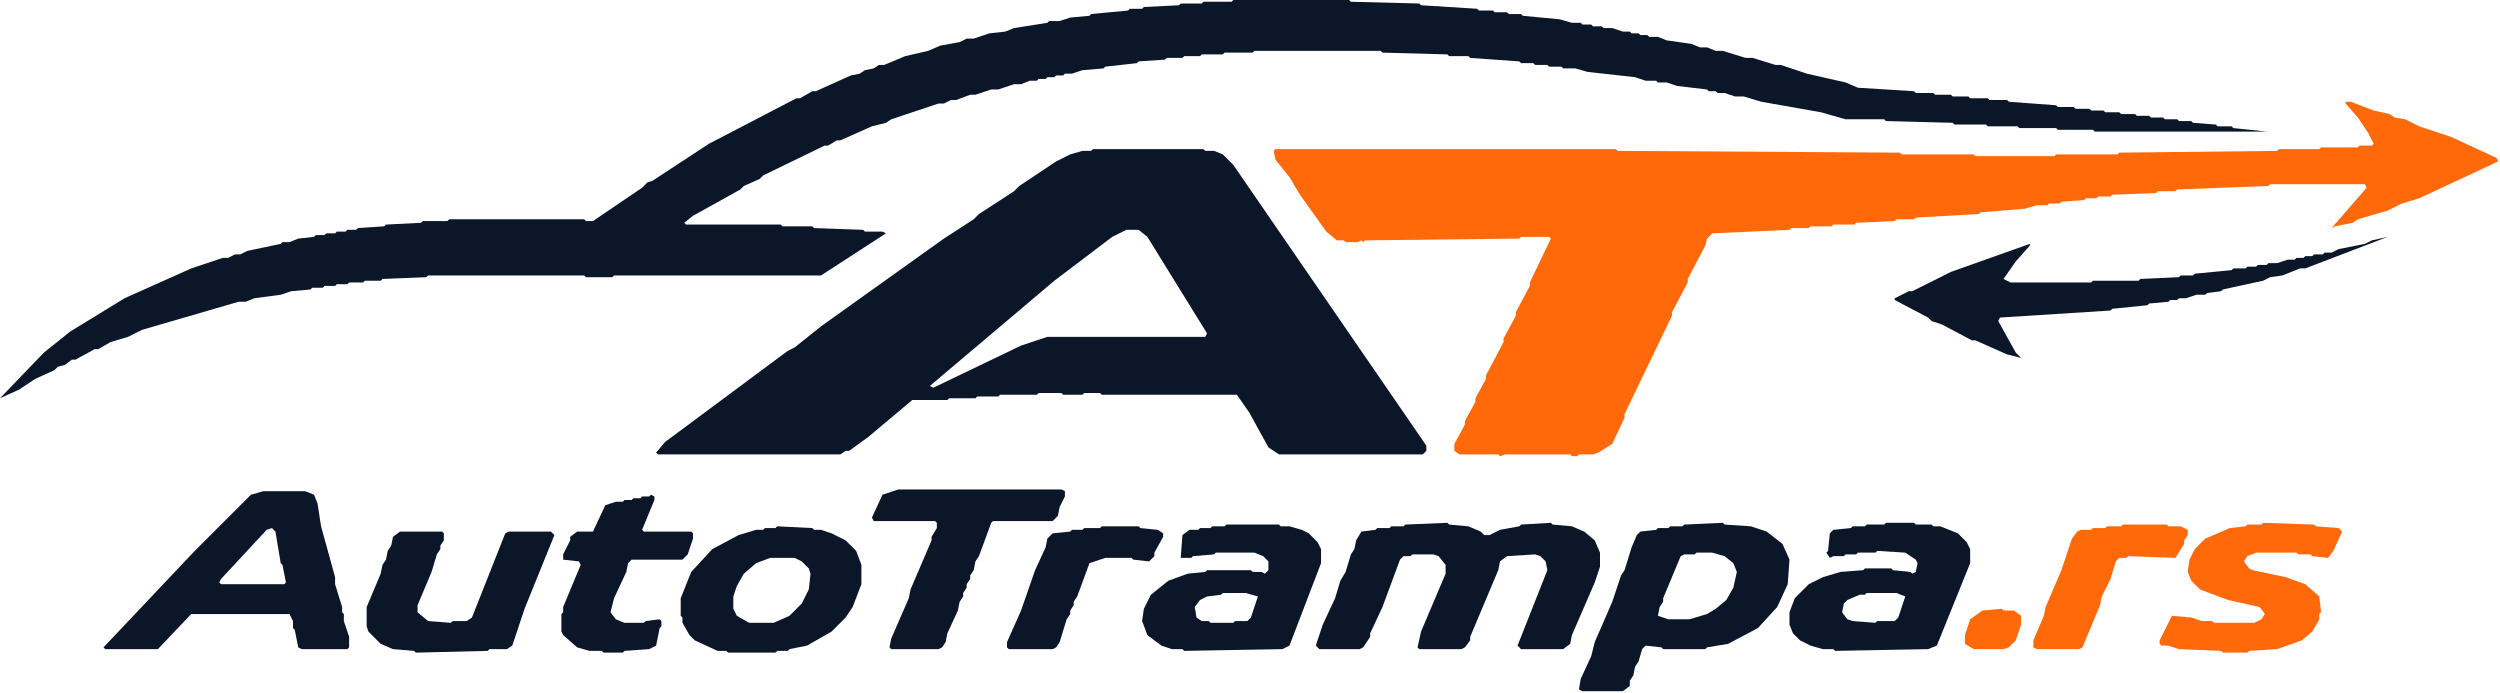
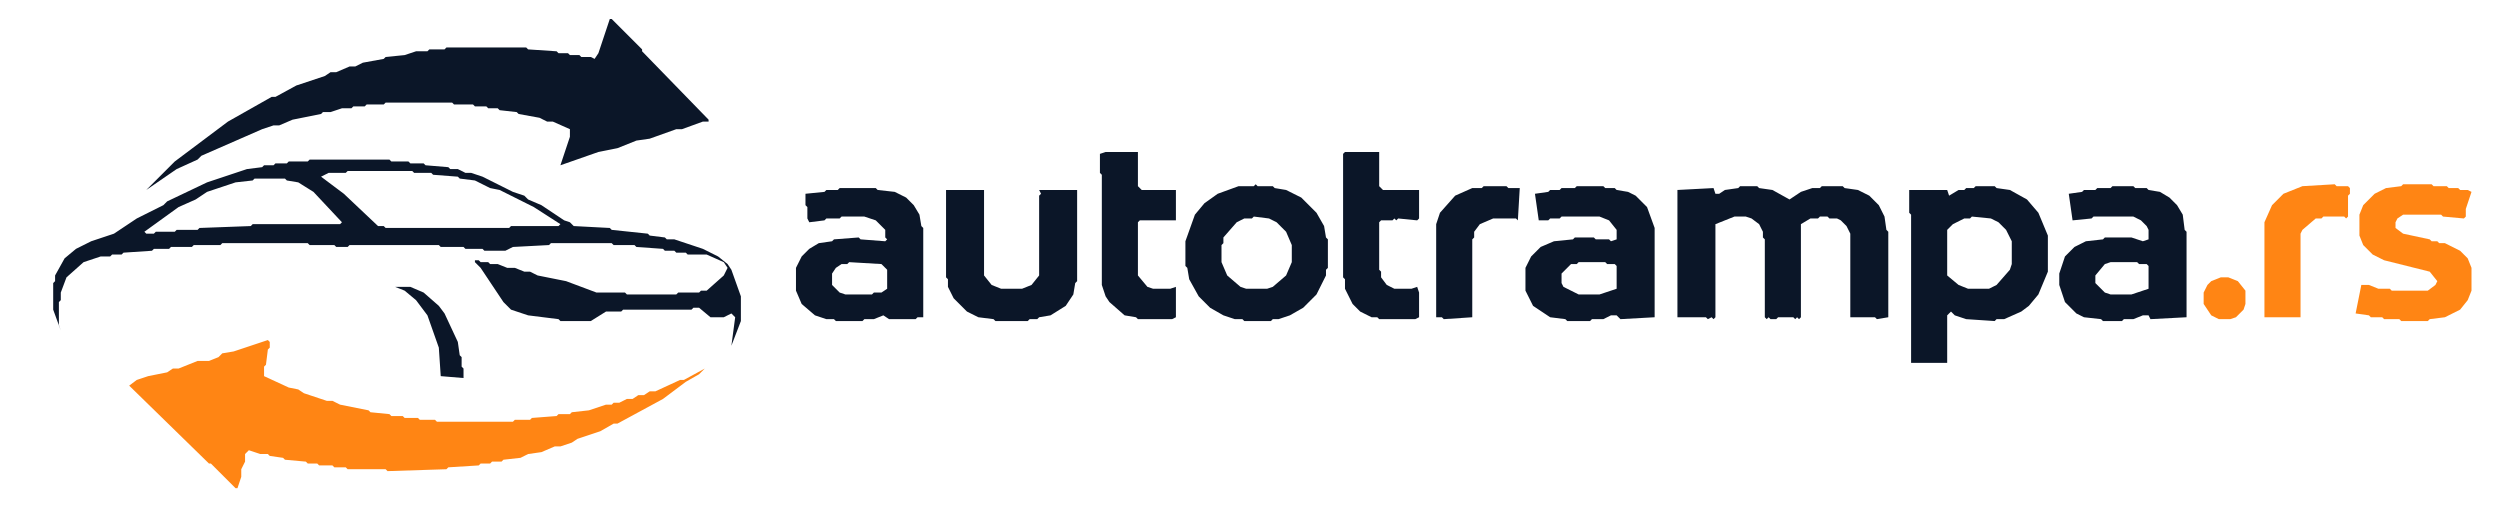
- <svg xmlns="http://www.w3.org/2000/svg" width="1425" height="395" viewBox="0 0 1425 395" role="img" aria-labelledby="title desc">
-   <path fill="#0B1628" fill-rule="evenodd" d="M224,306 L223,311 L221,314 L220,319 L218,322 L217,327 L209,346 L209,357 L210,360 L217,367 L224,370 L236,371 L237,372 L278,371 L279,370 L289,370 L292,368 L299,347 L316,305 L314,303 L290,303 L288,304 L269,352 L266,354 L258,354 L257,355 L244,354 L238,349 L238,345 L246,326 L249,316 L251,313 L251,311 L253,308 L253,304 L252,303 L228,303Z M663,304 L660,302 L650,301 L649,300 L628,300 L627,301 L618,301 L617,302 L611,302 L610,303 L600,304 L597,307 L596,312 L590,325 L582,348 L574,366 L574,369 L575,370 L600,370 L602,369 L604,366 L608,353 L610,350 L610,348 L612,345 L612,343 L614,340 L621,321 L630,318 L645,318 L646,319 L655,320 L658,317 L658,315 L663,306Z M488,314 L482,308 L474,304 L468,302 L464,302 L463,301 L443,300 L442,301 L436,301 L435,302 L431,302 L421,305 L406,313 L394,326 L388,341 L388,351 L389,352 L389,355 L393,362 L396,365 L409,371 L414,371 L415,372 L442,372 L443,371 L449,371 L450,370 L460,368 L474,360 L482,352 L486,346 L491,333 L491,322Z M461,324 L462,327 L461,336 L457,344 L450,351 L441,355 L427,355 L420,351 L418,347 L418,340 L420,334 L424,327 L431,321 L439,318 L453,318 L457,320Z M751,309 L746,304 L742,302 L735,300 L730,300 L729,299 L699,299 L698,300 L691,300 L690,301 L684,301 L683,302 L678,302 L674,305 L673,318 L679,318 L680,317 L692,316 L693,315 L715,315 L720,317 L723,320 L723,325 L721,327 L719,326 L714,326 L713,325 L688,325 L687,326 L677,327 L666,331 L656,339 L652,347 L651,354 L654,362 L662,368 L668,370 L674,370 L675,371 L731,370 L735,368 L753,321 L753,313Z M681,346 L684,342 L688,340 L696,339 L697,338 L710,338 L717,340 L713,352 L711,354 L704,354 L703,355 L690,355 L689,354 L685,354 L682,352Z M1121,309 L1116,304 L1106,300 L1102,300 L1101,299 L1092,299 L1091,298 L1075,298 L1074,299 L1064,299 L1063,300 L1056,300 L1055,301 L1045,302 L1043,304 L1042,314 L1041,315 L1043,318 L1045,317 L1051,317 L1052,316 L1058,316 L1059,315 L1069,315 L1070,314 L1086,315 L1092,319 L1093,321 L1092,326 L1090,327 L1089,326 L1079,325 L1078,324 L1063,324 L1062,325 L1049,326 L1039,329 L1031,333 L1023,341 L1020,349 L1020,356 L1022,361 L1026,365 L1032,368 L1039,370 L1045,370 L1046,371 L1099,370 L1104,368 L1123,321 L1123,313Z M1050,349 L1051,344 L1053,342 L1060,339 L1063,339 L1064,338 L1081,338 L1086,340 L1082,352 L1080,354 L1070,354 L1069,355 L1056,354 L1053,353Z M1016,310 L1007,303 L998,300 L983,299 L982,298 L960,299 L959,300 L952,300 L951,301 L945,301 L944,302 L935,303 L933,305 L930,312 L926,325 L924,328 L919,343 L909,366 L907,374 L901,387 L900,393 L902,394 L925,394 L929,391 L929,388 L931,385 L932,380 L934,377 L936,370 L938,368 L947,369 L948,370 L972,370 L973,369 L985,367 L1002,358 L1013,346 L1019,333 L1020,319Z M988,321 L990,326 L988,335 L984,342 L978,347 L973,350 L963,353 L951,353 L945,351 L946,346 L948,343 L948,341 L958,317 L960,316 L966,316 L967,315 L976,315 L983,317Z M750,368 L752,370 L775,370 L777,369 L781,363 L781,361 L788,346 L798,319 L800,317 L804,317 L805,316 L817,316 L820,317 L824,322 L824,327 L810,360 L808,369 L809,370 L833,370 L835,369 L838,365 L838,363 L854,325 L855,320 L859,317 L875,316 L878,317 L881,320 L882,325 L865,368 L867,370 L891,370 L895,367 L896,362 L909,332 L912,323 L912,315 L909,308 L903,303 L896,300 L885,299 L884,298 L867,299 L866,300 L855,302 L849,305 L846,305 L844,303 L837,300 L826,299 L825,298 L801,299 L800,300 L793,300 L792,301 L785,301 L784,302 L776,303 L773,308 L772,313 L770,316 L767,326 L764,331 L761,341 L754,356Z M371,282 L370,283 L366,283 L365,284 L361,284 L360,285 L356,285 L355,286 L351,286 L345,288 L338,303 L329,303 L325,306 L325,308 L321,316 L321,319 L330,320 L331,322 L321,346 L321,349 L320,350 L320,360 L321,362 L329,369 L336,371 L343,371 L344,372 L355,372 L356,371 L370,370 L374,368 L376,358 L377,357 L377,354 L376,353 L368,354 L367,355 L356,355 L351,353 L348,349 L350,341 L357,326 L358,321 L360,319 L389,319 L392,316 L395,307 L395,304 L394,303 L367,303 L366,302 L373,285 L373,283Z M179,282 L174,280 L150,280 L143,282 L111,314 L59,369 L60,370 L90,370 L109,350 L165,350 L167,354 L167,358 L168,359 L170,369 L172,370 L198,370 L199,369 L199,363 L196,354 L196,350 L195,349 L195,346 L191,333 L191,329 L183,300 L181,287Z M155,301 L157,303 L160,321 L161,322 L163,332 L162,333 L126,333 L125,332 L126,330 L152,302Z M507,369 L508,370 L535,370 L537,369 L539,366 L540,361 L546,348 L547,343 L549,340 L549,338 L551,335 L551,333 L553,330 L553,328 L555,325 L556,320 L558,317 L565,298 L566,297 L600,297 L603,294 L604,289 L607,283 L607,280 L605,279 L512,279 L503,282 L497,295 L498,297 L533,297 L534,298 L534,301 L531,306 L531,308 L519,336 L518,341 L508,364Z M1361,135 L1352,137 L1348,139 L1333,142 L1329,144 L1325,144 L1324,145 L1319,145 L1318,146 L1314,146 L1313,147 L1309,147 L1308,148 L1304,148 L1298,150 L1293,150 L1292,151 L1287,151 L1286,152 L1281,152 L1280,153 L1273,153 L1272,154 L1251,156 L1250,157 L1243,157 L1242,158 L1220,159 L1219,160 L1193,160 L1192,161 L1146,161 L1142,159 L1149,149 L1157,140 L1157,139 L1112,155 L1090,166 L1088,166 L1080,170 L1080,171 L1099,181 L1101,183 L1107,185 L1124,194 L1126,194 L1144,202 L1152,204 L1149,201 L1139,183 L1140,181 L1203,177 L1204,176 L1224,174 L1225,173 L1236,172 L1237,171 L1241,171 L1242,170 L1246,170 L1252,168 L1257,168 L1258,167 L1266,166 L1267,165 L1290,160 L1294,158 L1301,157 L1311,153 L1314,153Z M813,254 L703,94 L697,88 L692,86 L687,86 L686,85 L623,85 L622,86 L617,86 L610,88 L602,92 L581,106 L578,109 L558,122 L555,125 L538,136 L468,186 L453,198 L449,200 L379,252 L374,258 L375,259 L479,259 L482,257 L484,257 L495,249 L520,228 L540,228 L541,227 L556,227 L557,226 L569,226 L570,225 L591,225 L592,224 L605,224 L606,225 L617,225 L618,224 L627,224 L628,225 L705,225 L712,235 L723,255 L729,259 L811,259 L813,257Z M688,190 L687,192 L597,192 L582,197 L532,221 L530,220 L601,160 L634,135 L642,131 L649,131 L654,135Z M1292,75 L1273,73 L1272,72 L1264,72 L1263,71 L1250,70 L1249,69 L1242,69 L1241,68 L1234,68 L1233,67 L1226,67 L1225,66 L1218,66 L1217,65 L1209,65 L1208,64 L1200,64 L1199,63 L1192,63 L1191,62 L1183,62 L1182,61 L1173,61 L1172,60 L1145,58 L1144,57 L1134,57 L1133,56 L1123,56 L1122,55 L1113,55 L1112,54 L1103,54 L1102,53 L1092,53 L1091,52 L1059,50 L1052,47 L1030,42 L1015,37 L1012,37 L999,33 L995,33 L982,29 L978,29 L973,27 L969,27 L964,25 L950,23 L945,21 L940,21 L939,20 L935,20 L934,19 L930,19 L929,18 L925,18 L919,16 L914,16 L913,15 L908,15 L907,14 L902,14 L901,13 L896,13 L889,11 L868,9 L867,8 L860,8 L859,7 L852,7 L851,6 L843,6 L842,5 L810,3 L809,2 L770,1 L769,0 L703,0 L702,1 L686,1 L685,2 L673,2 L672,3 L652,4 L651,5 L644,5 L643,6 L622,8 L621,9 L610,10 L604,12 L598,12 L597,13 L578,16 L573,18 L564,19 L555,22 L551,22 L547,24 L536,26 L529,29 L516,32 L504,37 L501,37 L498,39 L493,40 L490,42 L485,43 L465,52 L463,52 L456,56 L454,56 L404,82 L372,103 L369,104 L366,107 L338,126 L334,126 L333,125 L256,125 L255,126 L241,126 L240,127 L220,128 L219,129 L204,130 L203,131 L198,131 L197,132 L192,132 L191,133 L186,133 L185,134 L180,134 L179,135 L170,136 L165,138 L161,138 L160,139 L141,143 L137,145 L134,145 L130,147 L127,147 L109,153 L71,170 L40,189 L25,201 L0,227 L11,222 L20,216 L31,211 L33,209 L37,208 L41,205 L43,205 L54,199 L56,199 L63,195 L73,192 L81,188 L136,172 L140,172 L145,170 L160,168 L166,166 L177,165 L178,164 L184,164 L185,163 L191,163 L192,162 L198,162 L199,161 L207,161 L208,160 L217,160 L218,159 L243,158 L244,157 L333,157 L334,158 L349,158 L350,157 L468,157 L505,133 L503,132 L493,132 L492,131 L464,130 L463,129 L446,129 L445,128 L391,128 L390,127 L395,123 L422,108 L424,106 L433,102 L435,100 L470,83 L472,83 L477,80 L479,80 L497,72 L505,70 L508,68 L535,59 L538,59 L542,57 L545,57 L553,54 L556,54 L565,51 L569,51 L578,48 L582,48 L587,46 L591,46 L592,45 L596,45 L597,44 L601,44 L602,43 L606,43 L607,42 L611,42 L617,40 L629,39 L630,38 L648,36 L649,35 L664,34 L665,33 L674,33 L675,32 L684,32 L685,31 L697,31 L698,30 L714,30 L715,29 L787,29 L788,30 L825,31 L826,32 L837,32 L838,33 L866,35 L867,36 L874,36 L875,37 L882,37 L883,38 L890,38 L891,39 L898,39 L905,41 L932,44 L938,46 L944,46 L945,47 L950,47 L956,49 L973,51 L974,52 L978,52 L979,53 L983,53 L989,55 L994,55 L1004,58 L1038,64 L1052,68 L1074,68 L1075,69 L1113,70 L1114,71 L1132,71 L1133,72 L1150,72 L1151,73 L1172,73 L1173,74 L1193,74 L1194,75Z" />
-   <path fill="#FF690A" fill-rule="evenodd" d="M1152,351 L1148,348 L1142,348 L1141,347 L1130,348 L1123,353 L1120,362 L1120,367 L1125,370 L1142,370 L1145,369 L1149,365 L1152,356Z M1247,302 L1243,300 L1236,300 L1235,299 L1210,299 L1209,300 L1201,300 L1200,301 L1193,301 L1192,302 L1186,302 L1184,303 L1181,307 L1175,325 L1166,346 L1165,351 L1159,365 L1159,369 L1161,370 L1185,370 L1187,369 L1197,345 L1198,340 L1203,330 L1206,320 L1208,318 L1212,318 L1213,317 L1240,318 L1245,310 L1245,308 L1247,305Z M1335,303 L1333,301 L1320,300 L1319,299 L1290,298 L1289,299 L1281,299 L1280,300 L1271,301 L1257,307 L1251,313 L1248,319 L1247,326 L1249,331 L1254,336 L1270,342 L1288,346 L1291,350 L1289,353 L1285,355 L1262,355 L1261,354 L1255,354 L1249,352 L1238,351 L1231,365 L1231,367 L1232,368 L1236,368 L1242,370 L1266,371 L1267,372 L1281,372 L1282,371 L1298,370 L1312,365 L1318,360 L1322,353 L1322,350 L1323,349 L1322,340 L1314,333 L1303,329 L1284,325 L1282,324 L1279,320 L1281,317 L1286,315 L1309,315 L1310,316 L1317,316 L1318,317 L1327,318 L1330,314Z M1424,92 L1423,90 L1397,78 L1379,72 L1371,68 L1365,67 L1362,65 L1353,63 L1340,58 L1337,58 L1337,59 L1344,67 L1350,76 L1353,82 L1352,83 L1345,83 L1344,84 L1323,84 L1322,85 L1299,85 L1298,86 L1208,87 L1207,88 L1172,88 L1171,89 L1126,89 L1125,88 L1084,88 L1083,87 L922,86 L921,85 L727,85 L726,86 L727,91 L735,101 L741,111 L756,132 L762,137 L766,137 L767,138 L774,138 L776,137 L777,138 L778,137 L866,136 L867,135 L883,135 L884,136 L872,161 L872,163 L864,178 L864,180 L857,193 L857,195 L847,214 L847,216 L841,227 L841,229 L835,240 L835,242 L829,253 L829,257 L832,259 L854,259 L855,260 L858,259 L895,259 L896,260 L899,260 L900,259 L908,259 L911,258 L919,253 L926,238 L926,236 L953,180 L953,178 L962,161 L962,159 L972,140 L973,136 L976,133 L1020,131 L1021,130 L1031,130 L1032,129 L1044,129 L1045,128 L1057,128 L1058,127 L1080,126 L1081,125 L1091,125 L1092,124 L1128,122 L1129,121 L1154,119 L1161,117 L1167,117 L1168,116 L1174,116 L1175,115 L1188,114 L1189,113 L1195,113 L1196,112 L1203,112 L1204,111 L1229,110 L1230,109 L1240,109 L1241,108 L1293,106 L1294,105 L1348,105 L1349,107 L1329,130 L1331,129 L1341,127 L1344,125 L1361,120 L1369,116 L1379,113Z" />
+ <svg xmlns="http://www.w3.org/2000/svg" width="1316" height="269" viewBox="104 102 1316 269" role="img" aria-label="autotrampa.rs">
+   <path d="M312,253 L317,255 L323,260 L329,268 L335,285 L336,300 L348,301 L348,296 L347,295 L347,290 L346,289 L345,282 L338,267 L335,263 L327,256 L320,253Z M602,202 L602,248 L603,249 L603,253 L606,259 L613,266 L619,269 L627,270 L628,271 L645,271 L646,270 L650,270 L651,269 L657,268 L665,263 L669,257 L670,251 L671,250 L671,202 L651,202 L652,204 L651,205 L651,247 L647,252 L642,254 L631,254 L626,252 L622,247 L622,202Z M528,204 L528,210 L529,211 L529,217 L530,219 L538,218 L539,217 L546,217 L547,216 L559,216 L565,218 L570,223 L570,227 L571,228 L570,229 L557,228 L556,227 L543,228 L542,229 L535,230 L530,233 L526,237 L523,243 L523,255 L526,262 L533,268 L539,270 L543,270 L544,271 L558,271 L559,270 L564,270 L569,268 L572,270 L586,270 L587,269 L590,269 L590,222 L589,221 L588,215 L585,210 L581,206 L575,203 L566,202 L565,201 L546,201 L545,202 L539,202 L538,203Z M542,246 L544,243 L547,241 L550,241 L551,240 L568,241 L571,244 L571,254 L568,256 L564,256 L563,257 L549,257 L546,256 L542,252Z M1193,204 L1195,218 L1205,217 L1206,216 L1227,216 L1231,218 L1234,221 L1235,223 L1235,228 L1232,229 L1226,227 L1212,227 L1211,228 L1202,229 L1196,232 L1191,237 L1188,246 L1188,252 L1191,261 L1197,267 L1201,269 L1210,270 L1211,271 L1221,271 L1222,270 L1227,270 L1232,268 L1235,268 L1236,270 L1255,269 L1255,224 L1254,223 L1253,215 L1250,210 L1246,206 L1241,203 L1235,202 L1234,201 L1228,201 L1227,200 L1216,200 L1215,201 L1208,201 L1207,202 L1201,202 L1200,203Z M1207,247 L1212,241 L1215,240 L1229,240 L1230,241 L1234,241 L1235,242 L1235,254 L1226,257 L1215,257 L1212,256 L1207,251Z M1171,207 L1162,202 L1155,201 L1154,200 L1144,200 L1143,201 L1139,201 L1138,202 L1135,202 L1130,205 L1129,202 L1109,202 L1109,214 L1110,215 L1110,293 L1129,293 L1129,268 L1131,266 L1133,268 L1139,270 L1154,271 L1155,270 L1159,270 L1168,266 L1172,263 L1177,257 L1182,245 L1182,226 L1177,214Z M1138,217 L1141,217 L1142,216 L1152,217 L1156,219 L1160,223 L1163,229 L1163,241 L1162,244 L1155,252 L1151,254 L1140,254 L1135,252 L1129,247 L1129,223 L1132,220Z M987,202 L987,269 L1002,269 L1003,270 L1005,269 L1006,270 L1007,269 L1007,220 L1017,216 L1023,216 L1026,217 L1030,220 L1032,224 L1032,227 L1033,228 L1033,269 L1034,270 L1035,269 L1036,270 L1039,270 L1040,269 L1048,269 L1049,270 L1050,269 L1051,270 L1052,269 L1052,220 L1057,217 L1061,217 L1062,216 L1066,216 L1067,217 L1071,217 L1073,218 L1076,221 L1078,225 L1078,269 L1091,269 L1092,270 L1098,269 L1098,224 L1097,223 L1096,216 L1093,210 L1088,205 L1082,202 L1075,201 L1074,200 L1063,200 L1062,201 L1058,201 L1052,203 L1046,207 L1037,202 L1030,201 L1029,200 L1020,200 L1019,201 L1012,202 L1009,204 L1007,204 L1006,201Z M912,204 L914,218 L919,218 L920,217 L925,217 L926,216 L946,216 L951,218 L955,223 L955,228 L952,229 L951,228 L944,228 L943,227 L933,227 L932,228 L922,229 L915,232 L910,237 L907,243 L907,255 L911,263 L920,269 L928,270 L929,271 L941,271 L942,270 L948,270 L952,268 L955,268 L957,270 L975,269 L975,222 L971,211 L965,205 L961,203 L955,202 L954,201 L949,201 L948,200 L934,200 L933,201 L926,201 L925,202 L920,202 L919,203Z M926,246 L931,241 L934,241 L935,240 L949,240 L950,241 L954,241 L955,242 L955,254 L946,257 L935,257 L927,253 L926,251Z M904,201 L898,201 L897,200 L885,200 L884,201 L879,201 L870,205 L862,214 L860,220 L860,269 L863,269 L864,270 L879,269 L879,228 L880,227 L880,224 L883,220 L890,217 L902,217 L903,218Z M756,200 L745,204 L738,209 L733,215 L728,229 L728,242 L729,243 L730,249 L735,258 L741,264 L748,268 L754,270 L758,270 L759,271 L773,271 L774,270 L777,270 L783,268 L790,264 L797,257 L802,247 L802,244 L803,243 L803,228 L802,227 L801,221 L797,214 L789,206 L781,202 L775,201 L774,200 L766,200 L765,199 L764,200Z M759,217 L763,217 L764,216 L772,217 L776,219 L781,224 L784,231 L784,240 L781,247 L774,253 L771,254 L760,254 L757,253 L750,247 L747,240 L747,231 L748,230 L748,227 L755,219Z M132,251 L132,265 L136,276 L135,273 L135,261 L136,260 L136,256 L139,248 L148,240 L157,237 L162,237 L163,236 L168,236 L169,235 L184,234 L185,233 L193,233 L194,232 L205,232 L206,231 L220,231 L221,230 L266,230 L267,231 L280,231 L281,232 L287,232 L288,231 L335,231 L336,232 L348,232 L349,233 L358,233 L359,234 L370,234 L374,232 L393,231 L394,230 L426,230 L427,231 L438,231 L439,232 L453,233 L454,234 L459,234 L460,235 L465,235 L466,236 L476,236 L485,240 L487,243 L485,247 L476,255 L473,255 L472,256 L461,256 L460,257 L434,257 L433,256 L418,256 L402,250 L387,247 L383,245 L380,245 L375,243 L371,243 L366,241 L362,241 L361,240 L357,240 L356,239 L354,239 L354,240 L357,243 L369,261 L373,265 L382,268 L398,270 L399,271 L415,271 L423,266 L431,266 L432,265 L468,265 L469,264 L472,264 L478,269 L485,269 L489,267 L491,269 L489,284 L494,271 L494,258 L489,244 L487,241 L482,237 L474,233 L459,228 L455,228 L454,227 L446,226 L445,225 L426,223 L425,222 L406,221 L404,219 L401,218 L389,210 L382,207 L380,205 L374,203 L358,195 L352,193 L349,193 L345,191 L341,191 L340,190 L328,189 L327,188 L320,188 L319,187 L310,187 L309,186 L267,186 L266,187 L256,187 L255,188 L249,188 L248,189 L243,189 L242,190 L234,191 L213,198 L192,208 L190,210 L176,217 L164,225 L152,229 L144,233 L138,238 L133,247 L133,250Z M284,219 L283,220 L237,220 L236,221 L209,222 L208,223 L197,223 L196,224 L186,224 L185,225 L181,225 L180,224 L198,211 L207,207 L213,203 L228,198 L237,197 L238,196 L254,196 L255,197 L261,198 L269,203Z M273,195 L277,193 L286,193 L287,192 L321,192 L322,193 L331,193 L332,194 L345,195 L346,196 L354,197 L362,201 L367,202 L385,211 L399,220 L398,221 L373,221 L372,222 L307,222 L306,221 L303,221 L285,204Z M812,182 L811,183 L811,248 L812,249 L812,254 L816,262 L820,266 L826,269 L829,269 L830,270 L849,270 L851,269 L851,256 L850,253 L847,254 L838,254 L834,252 L831,248 L831,245 L830,244 L830,219 L831,218 L837,218 L838,217 L839,218 L840,217 L850,218 L851,217 L851,202 L832,202 L830,200 L830,182Z M683,183 L683,193 L684,194 L684,252 L686,258 L688,261 L696,268 L702,269 L703,270 L721,270 L723,269 L723,253 L720,254 L711,254 L708,253 L703,247 L703,219 L704,218 L723,218 L723,202 L705,202 L703,200 L703,182 L686,182Z M477,165 L442,129 L442,128 L426,112 L425,112 L419,130 L417,133 L415,132 L410,132 L409,131 L404,131 L403,130 L398,130 L397,129 L382,128 L381,127 L339,127 L338,128 L330,128 L329,129 L323,129 L317,131 L307,132 L306,133 L295,135 L291,137 L288,137 L281,140 L278,140 L275,142 L260,147 L249,153 L247,153 L224,166 L196,187 L181,202 L197,191 L208,186 L210,184 L242,170 L248,168 L251,168 L258,165 L273,162 L274,161 L278,161 L284,159 L289,159 L290,158 L296,158 L297,157 L306,157 L307,156 L342,156 L343,157 L353,157 L354,158 L360,158 L361,159 L366,159 L367,160 L376,161 L377,162 L388,164 L392,166 L395,166 L404,170 L404,174 L399,189 L419,182 L429,180 L439,176 L446,175 L460,170 L463,170 L474,166 L477,166Z" fill="#0B1628" fill-rule="evenodd" />
+   <path d="M172,305 L214,346 L215,346 L228,359 L229,359 L231,353 L231,349 L233,345 L233,341 L235,339 L241,341 L245,341 L246,342 L253,343 L254,344 L265,345 L266,346 L271,346 L272,347 L279,347 L280,348 L286,348 L287,349 L307,349 L308,350 L339,349 L340,348 L356,347 L357,346 L362,346 L363,345 L368,345 L369,344 L378,343 L382,341 L389,340 L396,337 L399,337 L405,335 L408,333 L420,329 L427,325 L429,325 L453,312 L465,303 L472,299 L475,296 L464,302 L462,302 L449,308 L446,308 L443,310 L440,310 L437,312 L434,312 L430,314 L427,314 L426,315 L423,315 L414,318 L405,319 L404,320 L398,320 L397,321 L384,322 L383,323 L375,323 L374,324 L334,324 L333,323 L325,323 L324,322 L317,322 L316,321 L310,321 L309,320 L299,319 L298,318 L283,315 L279,313 L276,313 L264,309 L261,307 L256,306 L243,300 L243,295 L244,294 L245,286 L246,285 L246,282 L245,281 L227,287 L221,288 L219,290 L214,292 L208,292 L198,296 L195,296 L192,298 L182,300 L176,302Z M1273,248 L1268,250 L1266,252 L1264,256 L1264,262 L1268,268 L1272,270 L1278,270 L1281,269 L1285,265 L1286,262 L1286,255 L1282,250 L1277,248Z M1354,204 L1348,210 L1346,215 L1346,226 L1348,231 L1353,236 L1359,239 L1383,245 L1387,250 L1386,252 L1382,255 L1363,255 L1362,254 L1356,254 L1351,252 L1347,252 L1344,267 L1351,268 L1352,269 L1358,269 L1359,270 L1367,270 L1368,271 L1382,271 L1383,270 L1391,269 L1399,265 L1403,260 L1405,255 L1405,243 L1403,238 L1399,234 L1391,230 L1388,230 L1387,229 L1384,229 L1383,228 L1369,225 L1365,222 L1365,219 L1366,217 L1369,215 L1389,215 L1390,216 L1401,217 L1402,216 L1402,212 L1405,203 L1403,202 L1399,202 L1398,201 L1393,201 L1392,200 L1385,200 L1384,199 L1369,199 L1368,200 L1360,201Z M1340,200 L1334,200 L1333,199 L1316,200 L1306,204 L1300,210 L1296,219 L1296,269 L1315,269 L1315,225 L1316,223 L1323,217 L1326,217 L1327,216 L1338,216 L1339,217 L1340,216 L1340,205 L1341,204 L1341,201Z" fill="#FF8514" fill-rule="evenodd" />
</svg>
